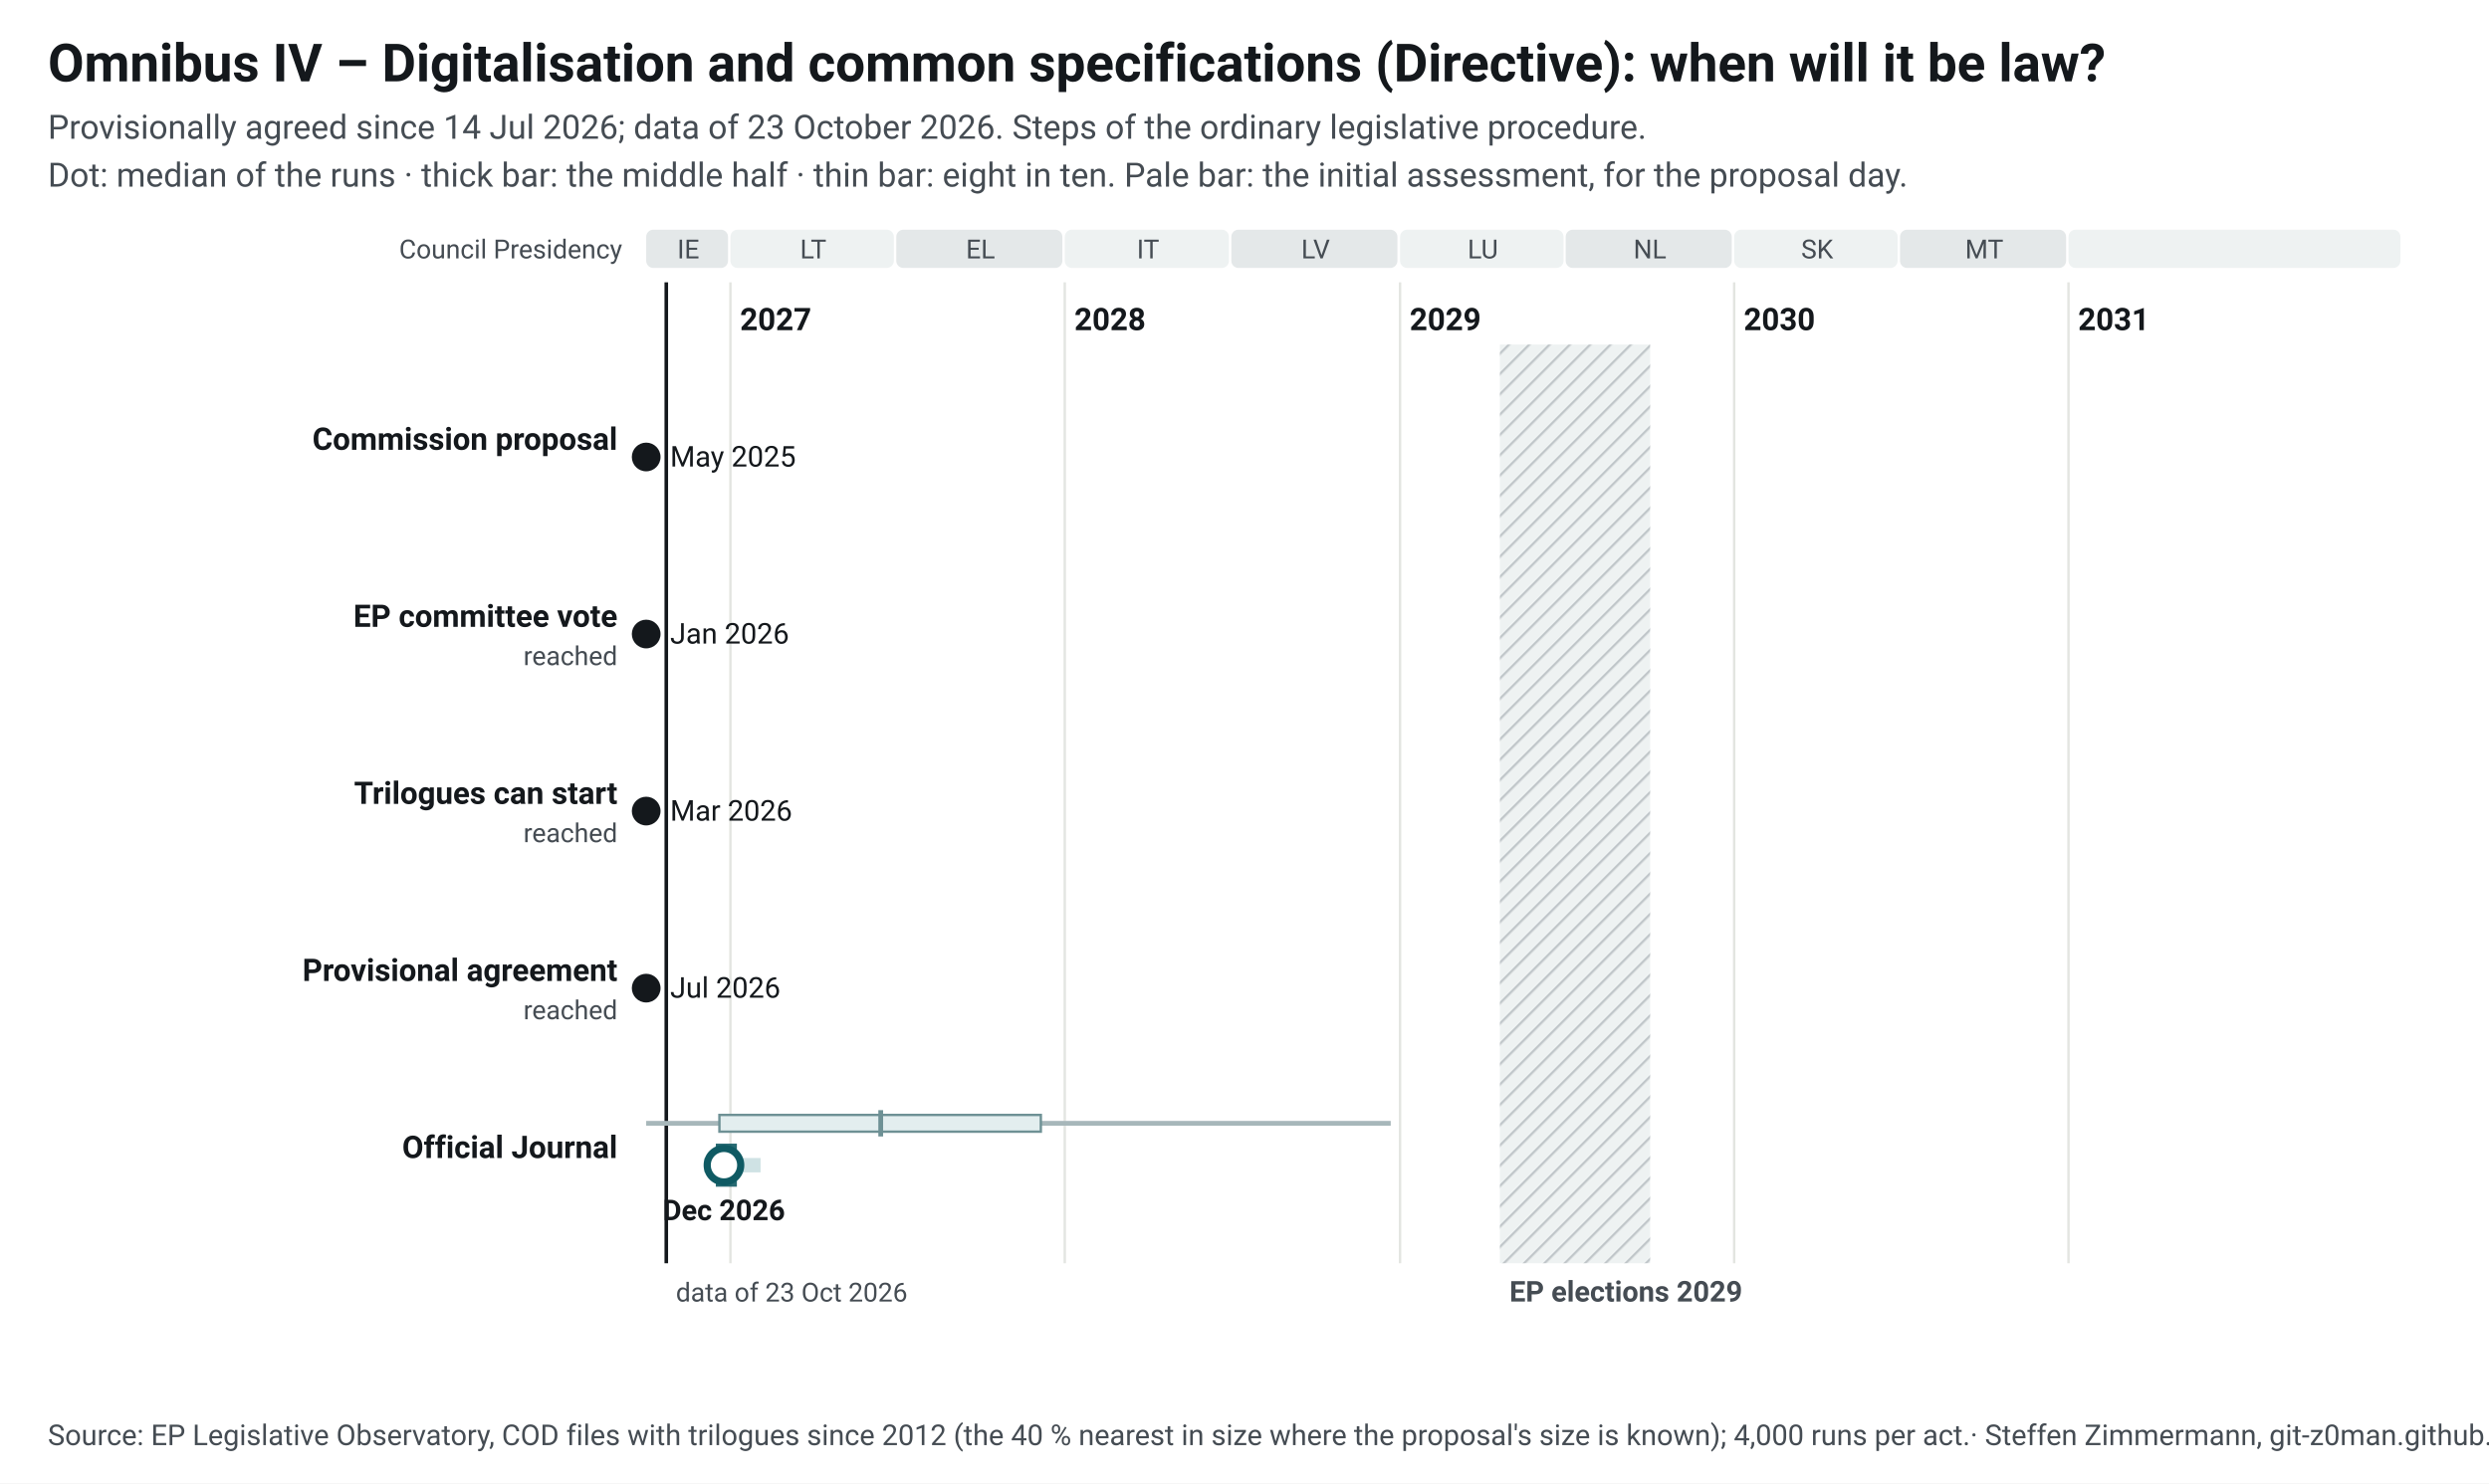
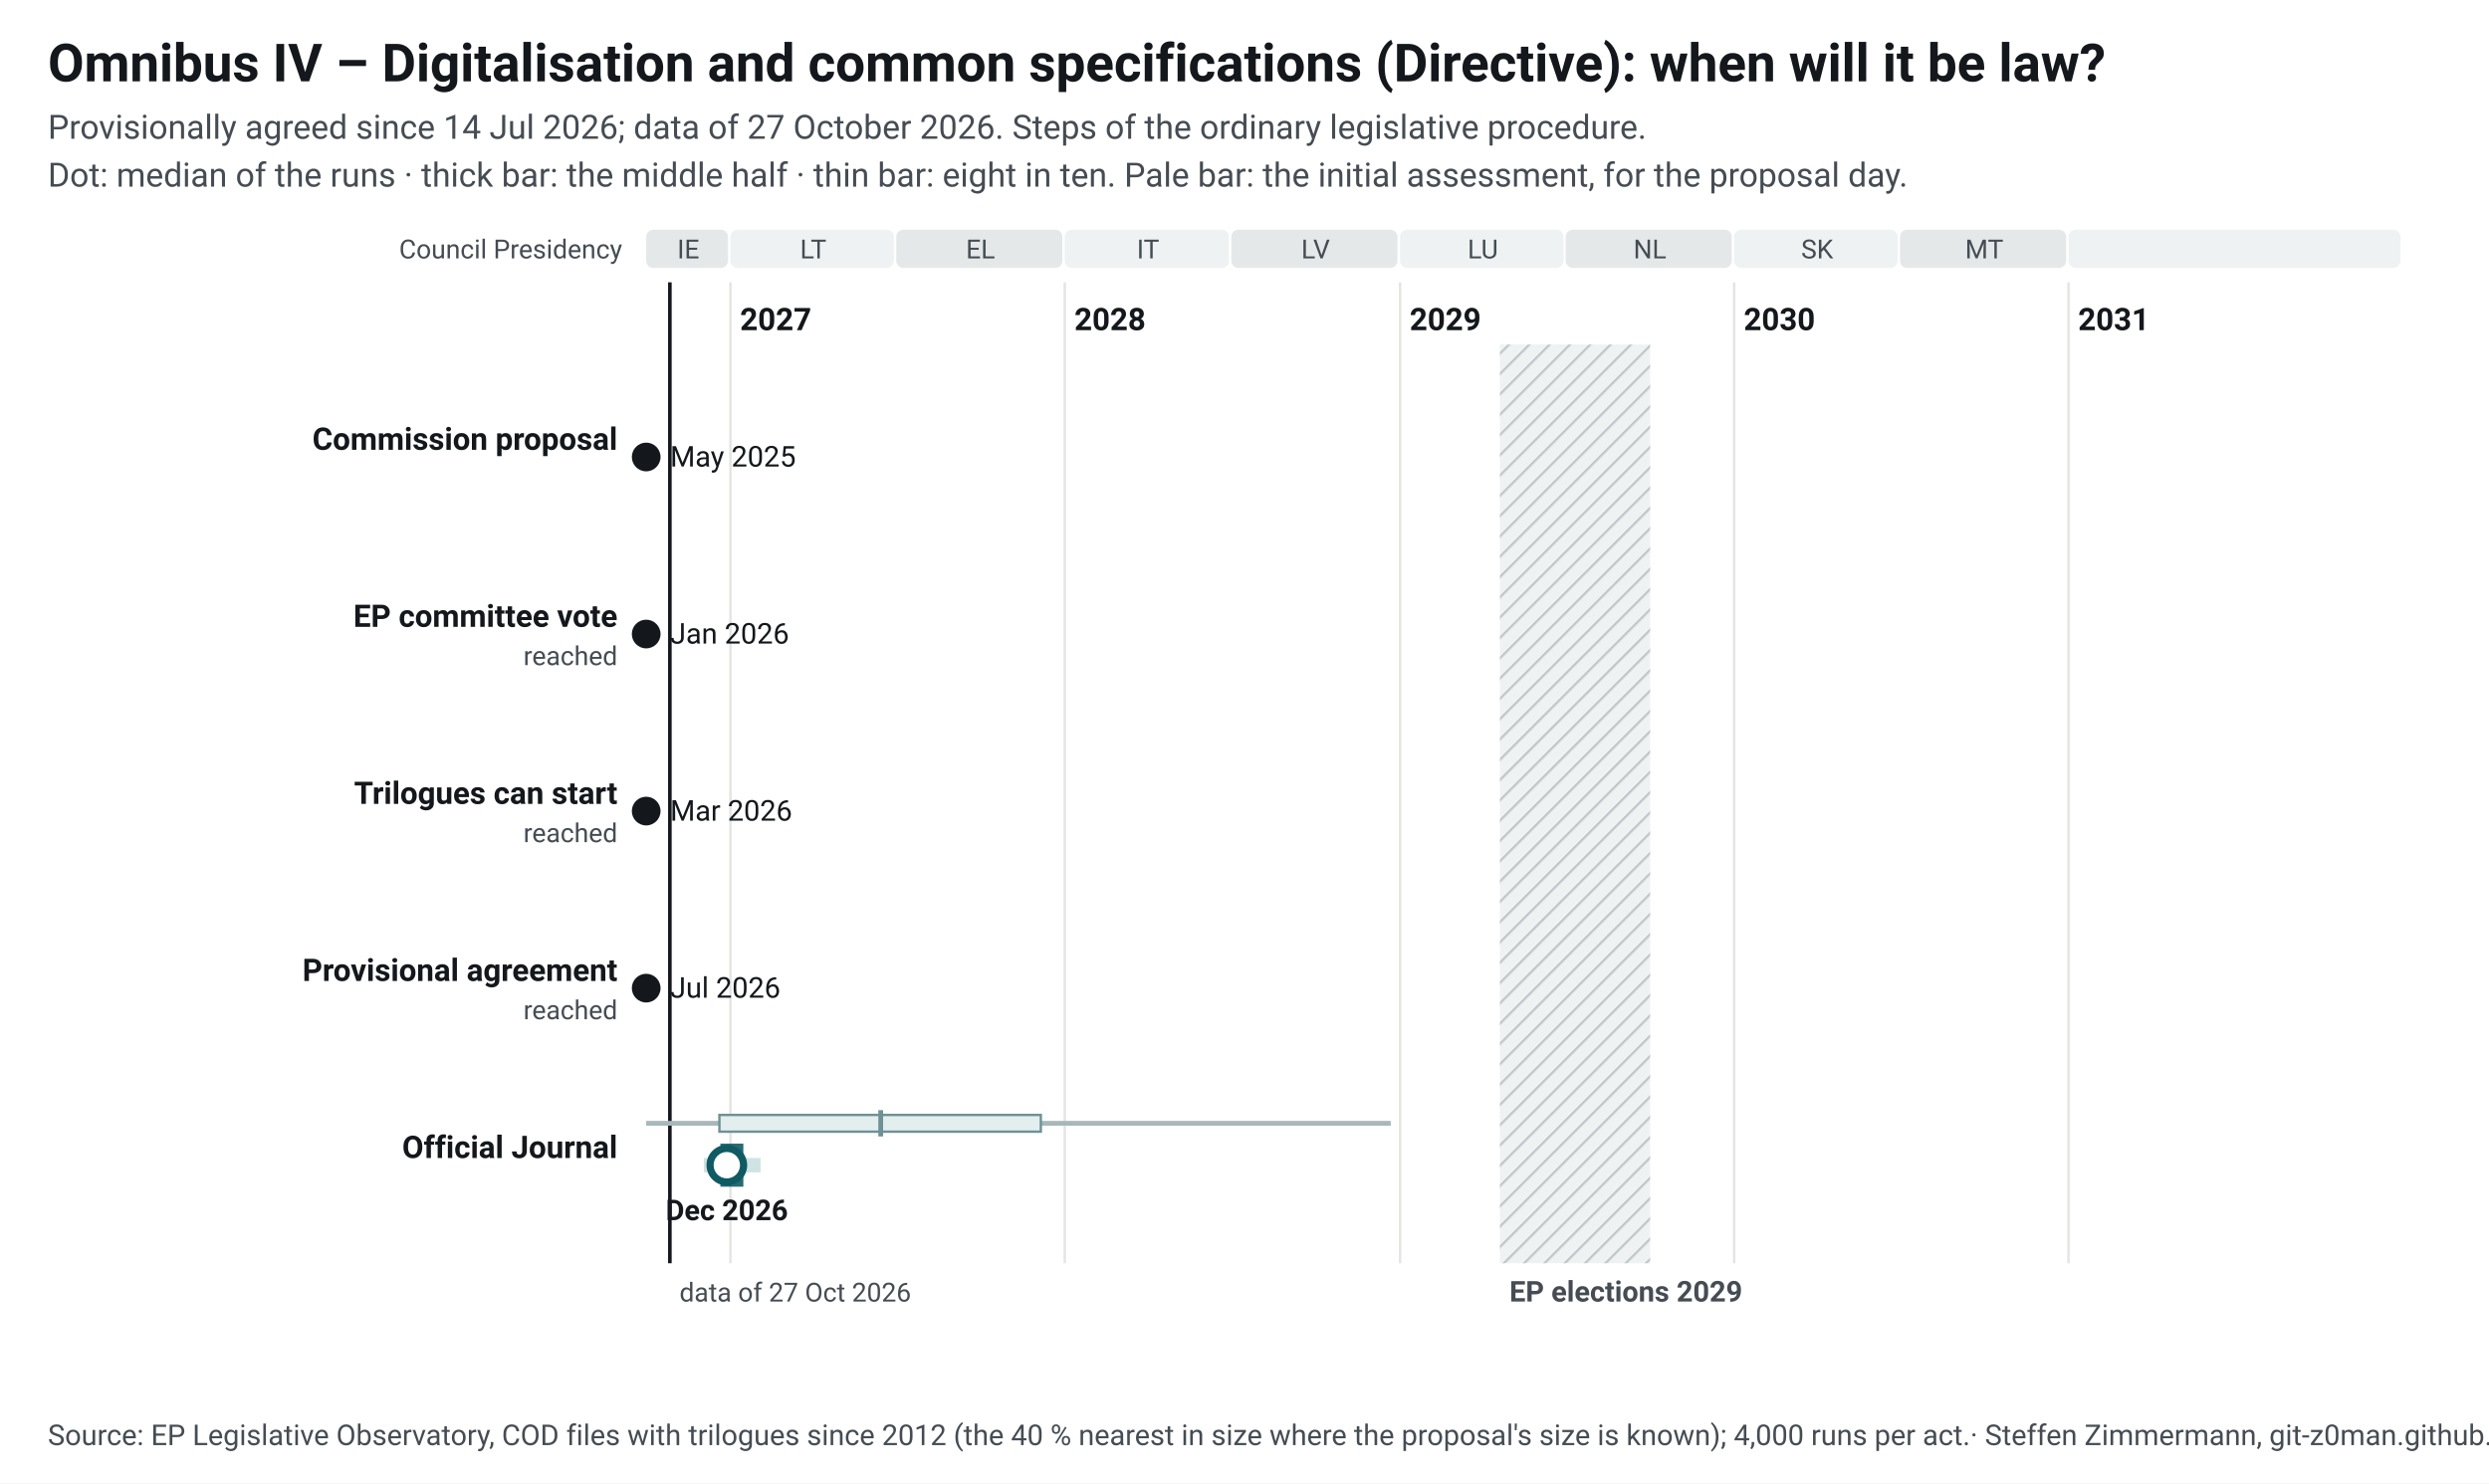
<svg xmlns="http://www.w3.org/2000/svg" width="1040" height="620" viewBox="0 0 1040 620" font-family="&quot;Source Sans 3&quot;, system-ui, -apple-system, Segoe UI, Roboto, Arial, sans-serif" font-size="13">
  <style>.ink{fill:#14181c}.mu{fill:#454c53}.gr{stroke:#e3e5e1;stroke-width:1}.pa{fill:#eef2f2}.pb{fill:#e4e8e9}.hb{fill:#eef2f2}.hl{stroke:#c3c9cc}.wt{fill:#454c53}.pt{fill:#14181c;paint-order:stroke;stroke:#fff;stroke-width:4px;stroke-linejoin:round}.pl{stroke:#14181c}.td{stroke:#14181c;stroke-width:1.5}.b50{fill:#0f5a63;opacity:.9}.b80{fill:#cfe2e4}.med{fill:#fff;stroke:#0f5a63}.fx{fill:#14181c}.ini{fill:#e3eeef;stroke:#6e9195;stroke-width:1}.ini80{fill:#a7b7ba}.inim{stroke:#6e9195;stroke-width:2}.c1{stroke:#0f5a63}.c2{stroke:#454c53;stroke-dasharray:7 4}a text{fill:#0f5a63}.nl-pending{fill:#0f5a63}.nl-adopted{fill:#5b646b}.nl-plan{fill:#fff;stroke:#14181c}.nl-open{fill:none;stroke:#14181c}.nl-q{fill:#14181c}.nl-row{stroke:#e3e5e1;stroke-width:.6}.nl-g-announced{fill:#f1f2f3}.nl-g-pending{fill:#e3eeef}.nl-g-adopted{fill:#eef2f2}</style>
  <rect width="1040" height="620" fill="#fff" />
  <text x="20" y="34" font-size="22" font-weight="700" class="ink">Omnibus IV – Digitalisation and common specifications (Directive): when will it be law?</text>
-   <text x="20" y="58" font-size="14" class="mu">Provisionally agreed since 14 Jul 2026; data of 23 October 2026. Steps of the ordinary legislative procedure.</text>
+   <text x="20" y="58" font-size="14" class="mu">Provisionally agreed since 14 Jul 2026; data of 27 October 2026. Steps of the ordinary legislative procedure.</text>
  <text x="20" y="78" font-size="14" class="mu">Dot: median of the runs · thick bar: the middle half · thin bar: eight in ten. Pale bar: the initial assessment, for the proposal day.</text>
  <g transform="translate(20,92)">
    <defs>
      <pattern id="hatch-33" width="6" height="6" patternUnits="userSpaceOnUse" patternTransform="rotate(45)">
        <rect width="6" height="6" class="hb" />
        <line x1="0" y1="0" x2="0" y2="6" class="hl" stroke-width="2" />
      </pattern>
    </defs>
    <rect x="250.0" y="4" width="34.2" height="16" rx="3" class="pb" data-tip="Council Presidency: IE, Jul 2026 to Dec 2026" />
    <text x="267.6" y="16" text-anchor="middle" font-size="11" class="mu">IE</text>
    <rect x="285.2" y="4" width="68.3" height="16" rx="3" class="pa" data-tip="Council Presidency: LT, Jan 2027 to Jun 2027" />
    <text x="319.8" y="16" text-anchor="middle" font-size="11" class="mu">LT</text>
    <rect x="354.5" y="4" width="69.4" height="16" rx="3" class="pb" data-tip="Council Presidency: EL, Jul 2027 to Dec 2027" />
    <text x="389.7" y="16" text-anchor="middle" font-size="11" class="mu">EL</text>
    <rect x="424.9" y="4" width="68.6" height="16" rx="3" class="pa" data-tip="Council Presidency: IT, Jan 2028 to Jun 2028" />
    <text x="459.7" y="16" text-anchor="middle" font-size="11" class="mu">IT</text>
    <rect x="494.5" y="4" width="69.4" height="16" rx="3" class="pb" data-tip="Council Presidency: LV, Jul 2028 to Dec 2028" />
    <text x="529.7" y="16" text-anchor="middle" font-size="11" class="mu">LV</text>
    <rect x="565.0" y="4" width="68.3" height="16" rx="3" class="pa" data-tip="Council Presidency: LU, Jan 2029 to Jun 2029" />
    <text x="599.6" y="16" text-anchor="middle" font-size="11" class="mu">LU</text>
    <rect x="634.2" y="4" width="69.4" height="16" rx="3" class="pb" data-tip="Council Presidency: NL, Jul 2029 to Dec 2029" />
    <text x="669.4" y="16" text-anchor="middle" font-size="11" class="mu">NL</text>
    <rect x="704.6" y="4" width="68.3" height="16" rx="3" class="pa" data-tip="Council Presidency: SK, Jan 2030 to Jun 2030" />
    <text x="739.3" y="16" text-anchor="middle" font-size="11" class="mu">SK</text>
    <rect x="773.9" y="4" width="69.4" height="16" rx="3" class="pb" data-tip="Council Presidency: MT, Jul 2030 to Dec 2030" />
    <text x="809.1" y="16" text-anchor="middle" font-size="11" class="mu">MT</text>
    <rect x="844.3" y="4" width="138.7" height="16" rx="3" class="pa" data-tip="Council Presidency: not decided, Jan 2031 to Dec 2031" />
    <text x="914.2" y="16" text-anchor="middle" font-size="11" class="mu" />
    <line x1="285.2" y1="26" x2="285.2" y2="436" class="gr" />
    <text x="289.2" y="46" font-weight="600" class="ink">2027</text>
    <line x1="424.9" y1="26" x2="424.9" y2="436" class="gr" />
    <text x="428.9" y="46" font-weight="600" class="ink">2028</text>
    <line x1="565.0" y1="26" x2="565.0" y2="436" class="gr" />
    <text x="569.0" y="46" font-weight="600" class="ink">2029</text>
    <line x1="704.6" y1="26" x2="704.6" y2="436" class="gr" />
    <text x="708.6" y="46" font-weight="600" class="ink">2030</text>
    <line x1="844.3" y1="26" x2="844.3" y2="436" class="gr" />
    <text x="848.3" y="46" font-weight="600" class="ink">2031</text>
    <rect x="606.7" y="52" width="62.8" height="384" fill="url(#hatch-33)" data-tip="European elections 2029: Parliament does no legislative work from its last session in April until the new committees vote again in October (assumption, as in 2024; the dates are not set yet)." />
    <text x="610.7" y="452" font-size="12" font-weight="600" class="wt">EP elections 2029</text>
    <text x="240" y="16" text-anchor="end" font-size="11" class="mu">Council Presidency</text>
-     <line x1="258.4" y1="26" x2="258.4" y2="436" class="td" />
-     <text x="262.4" y="452" font-size="11" class="mu">data of 23 Oct 2026</text>
+     <line x1="259.9" y1="26" x2="259.9" y2="436" class="td" />
+     <text x="263.9" y="452" font-size="11" class="mu">data of 27 Oct 2026</text>
    <text x="238" y="96.0" text-anchor="end" font-weight="600" class="ink lnk">Commission proposal</text>
    <circle cx="250.0" cy="99.0" r="6" class="fx" data-tip="Commission proposal: 21 May 2025" />
    <text x="260.0" y="103.0" font-size="12" class="ink">May 2025</text>
    <text x="238" y="170.0" text-anchor="end" font-weight="600" class="ink lnk">EP committee vote</text>
    <text x="238" y="186.0" text-anchor="end" font-size="11" class="mu">reached</text>
    <circle cx="250.0" cy="173.0" r="6" class="fx" data-tip="EP committee vote: 27 Jan 2026" />
    <text x="260.0" y="177.0" font-size="12" class="ink">Jan 2026</text>
    <text x="238" y="244.0" text-anchor="end" font-weight="600" class="ink lnk">Trilogues can start</text>
    <text x="238" y="260.0" text-anchor="end" font-size="11" class="mu">reached</text>
    <circle cx="250.0" cy="247.0" r="6" class="fx" data-tip="Trilogues can start: 11 Mar 2026" />
    <text x="260.0" y="251.0" font-size="12" class="ink">Mar 2026</text>
    <text x="238" y="318.0" text-anchor="end" font-weight="600" class="ink lnk">Provisional agreement</text>
    <text x="238" y="334.0" text-anchor="end" font-size="11" class="mu">reached</text>
    <circle cx="250.0" cy="321.0" r="6" class="fx" data-tip="Provisional agreement: 14 Jul 2026" />
    <text x="260.0" y="325.0" font-size="12" class="ink">Jul 2026</text>
    <text x="238" y="392.0" text-anchor="end" font-weight="600" class="ink lnk">Official Journal</text>
    <rect x="250.0" y="376.5" width="311.1" height="2" class="ini80" data-tip="Initial assessment, forecast for the proposal day (21 May 2025): Official Journal: median Jun 2027; half of the runs Dec 2026 to Dec 2027; eight in ten Jul 2026 to Dec 2028" />
    <rect x="280.6" y="374.0" width="134.3" height="7" class="ini" data-tip="Initial assessment, forecast for the proposal day (21 May 2025): Official Journal: median Jun 2027; half of the runs Dec 2026 to Dec 2027; eight in ten Jul 2026 to Dec 2028" />
    <line x1="348.0" y1="372.0" x2="348.0" y2="383.0" class="inim" data-tip="Initial assessment, forecast for the proposal day (21 May 2025): Official Journal: median Jun 2027; half of the runs Dec 2026 to Dec 2027; eight in ten Jul 2026 to Dec 2028" />
    <rect x="274.1" y="392.0" width="23.7" height="6" class="b80" data-tip="Official Journal: median Dec 2026; half of the runs Dec 2026 to Jan 2027; eight in ten Dec 2026 to Feb 2027" />
-     <rect x="279.1" y="386.0" width="8.8" height="18" class="b50" data-tip="Official Journal: median Dec 2026; half of the runs Dec 2026 to Jan 2027; eight in ten Dec 2026 to Feb 2027" />
-     <circle cx="282.5" cy="395.0" r="7" class="med" stroke-width="3" data-tip="Official Journal: median Dec 2026; half of the runs Dec 2026 to Jan 2027; eight in ten Dec 2026 to Feb 2027" />
-     <text x="282.5" y="418.0" text-anchor="middle" font-size="12" font-weight="600" class="ink">Dec 2026</text>
+     <rect x="281.0" y="386.0" width="9.6" height="18" class="b50" data-tip="Official Journal: median Dec 2026; half of the runs Dec 2026 to Jan 2027; eight in ten Dec 2026 to Feb 2027" />
+     <circle cx="283.7" cy="395.0" r="7" class="med" stroke-width="3" data-tip="Official Journal: median Dec 2026; half of the runs Dec 2026 to Jan 2027; eight in ten Dec 2026 to Feb 2027" />
+     <text x="283.7" y="418.0" text-anchor="middle" font-size="12" font-weight="600" class="ink">Dec 2026</text>
  </g>
  <text x="20" y="604" font-size="12" class="mu">Source: EP Legislative Observatory, COD files with trilogues since 2012 (the 40 % nearest in size where the proposal's size is known); 4,000 runs per act.<tspan> · Steffen Zimmermann, git-z0man.github.io/eu-regulation-timeline, CC BY 4.0</tspan>
  </text>
</svg>
